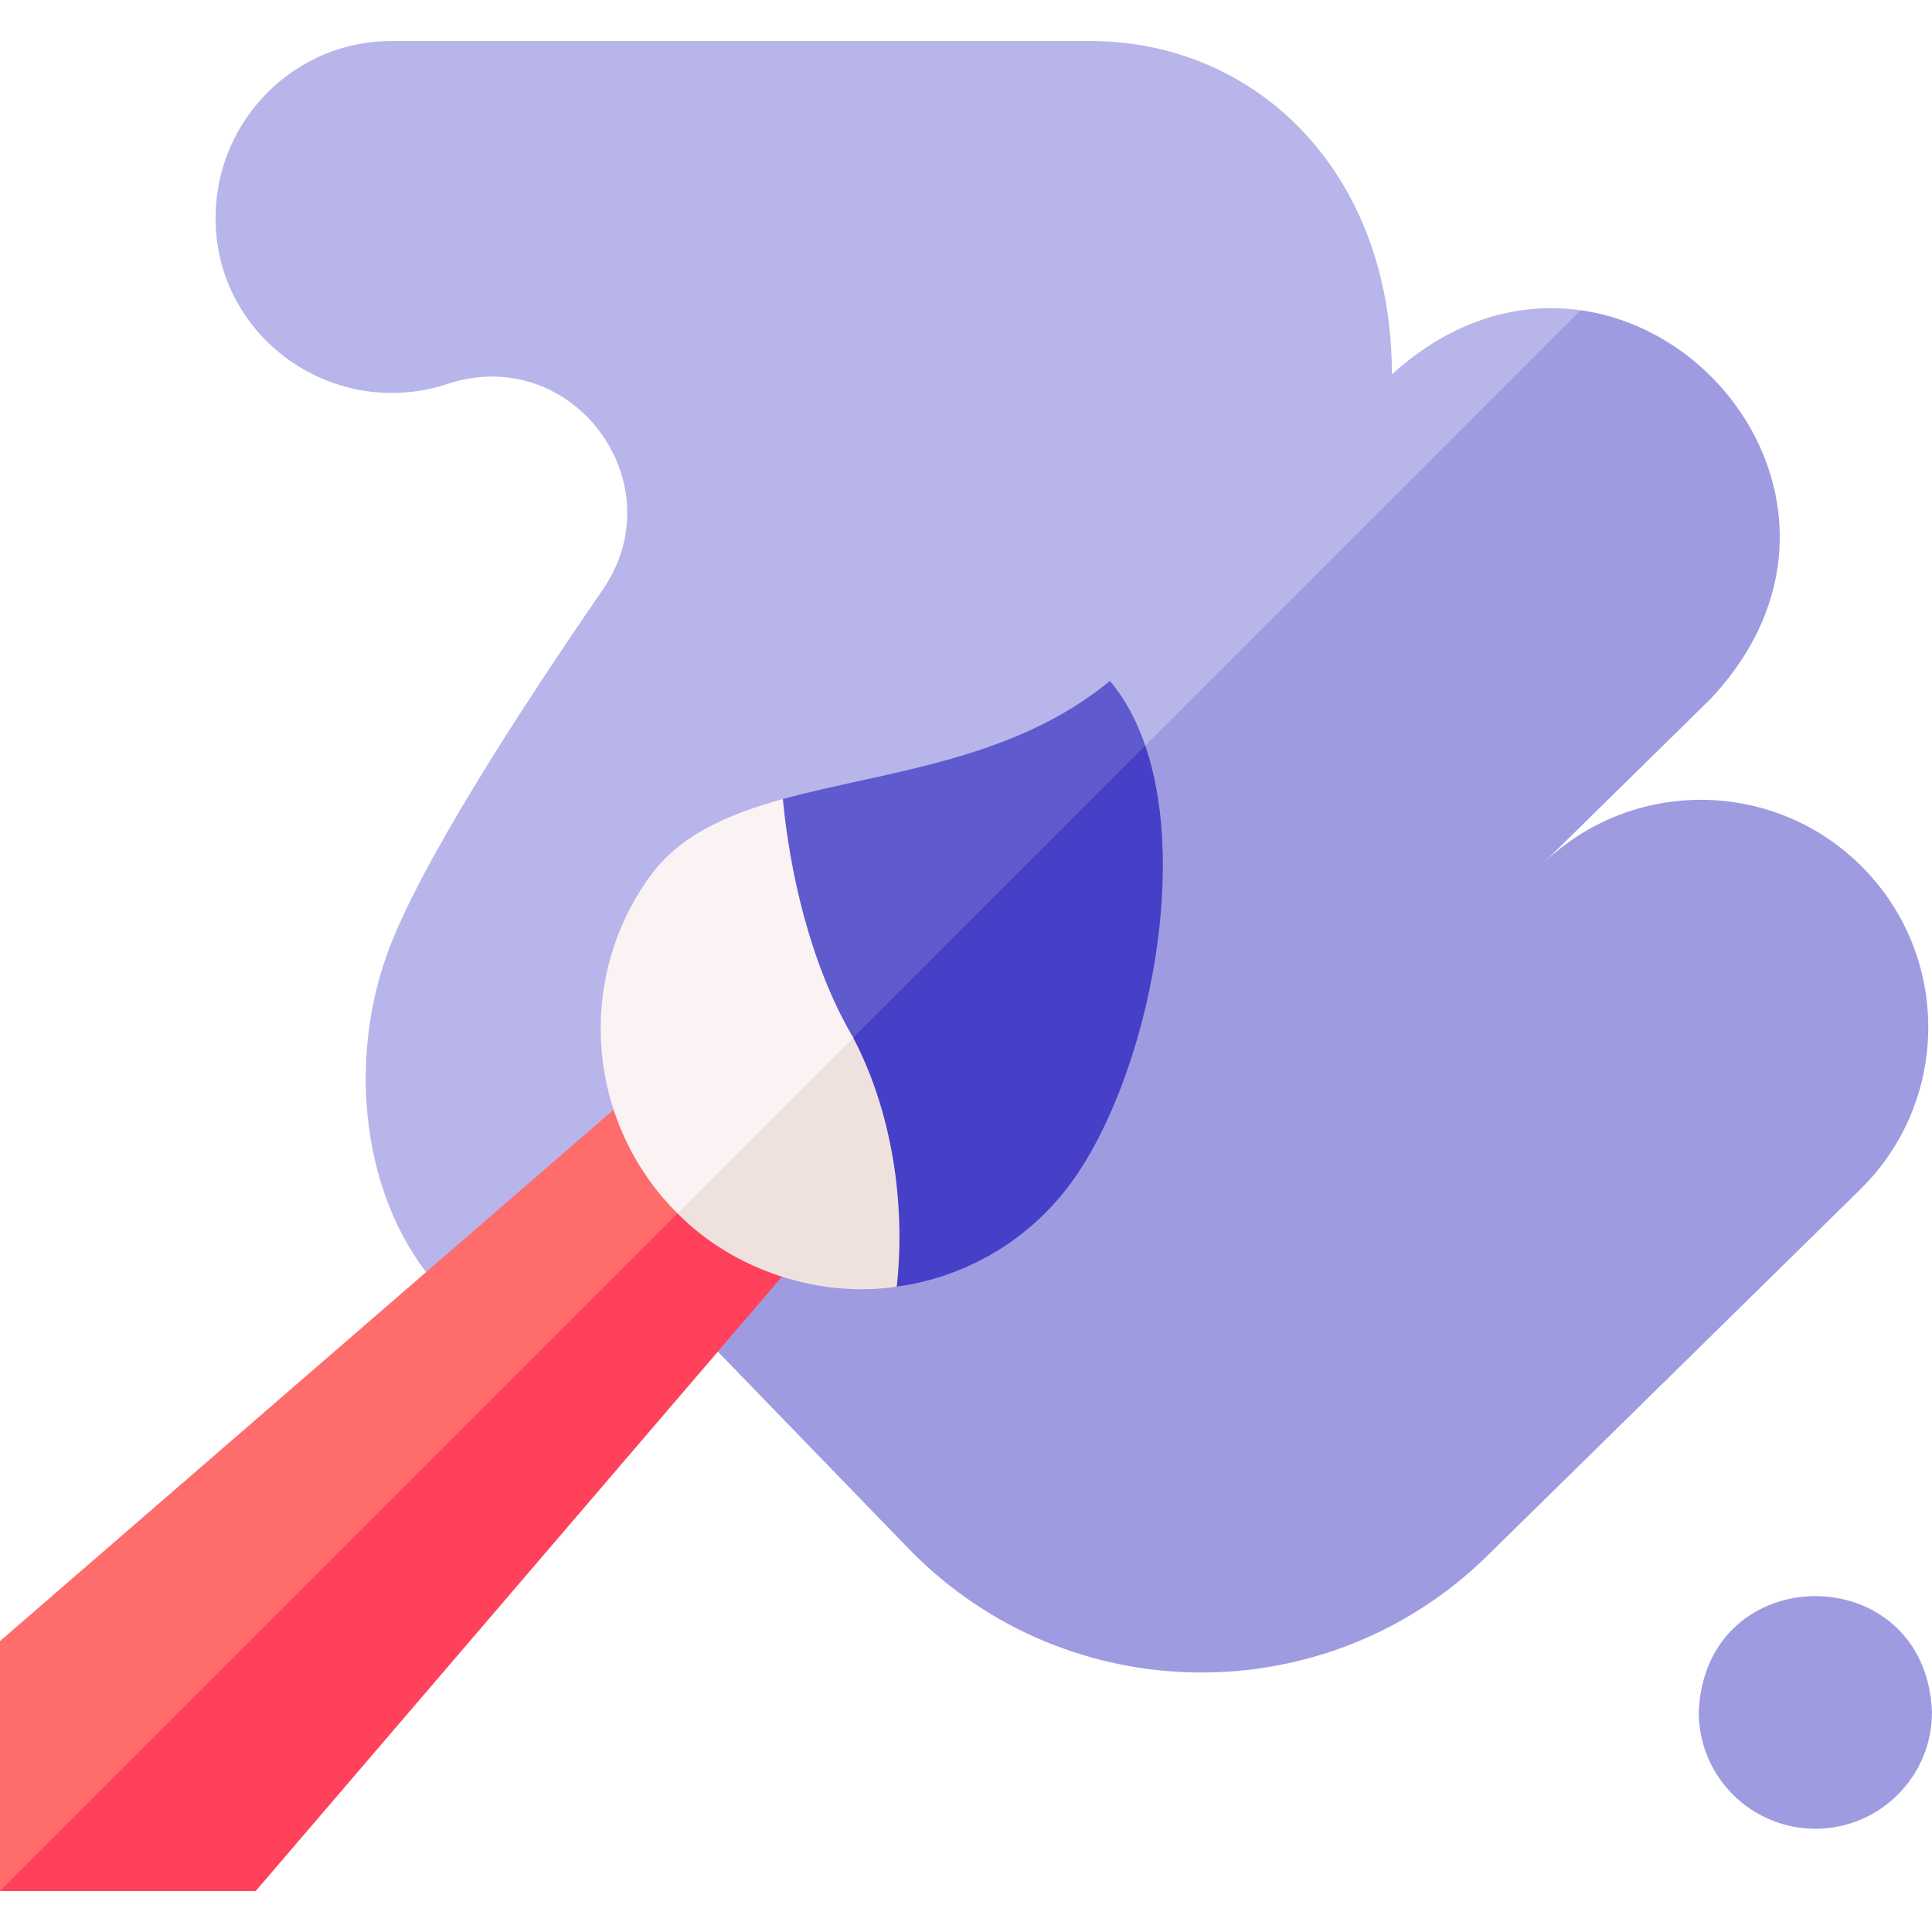
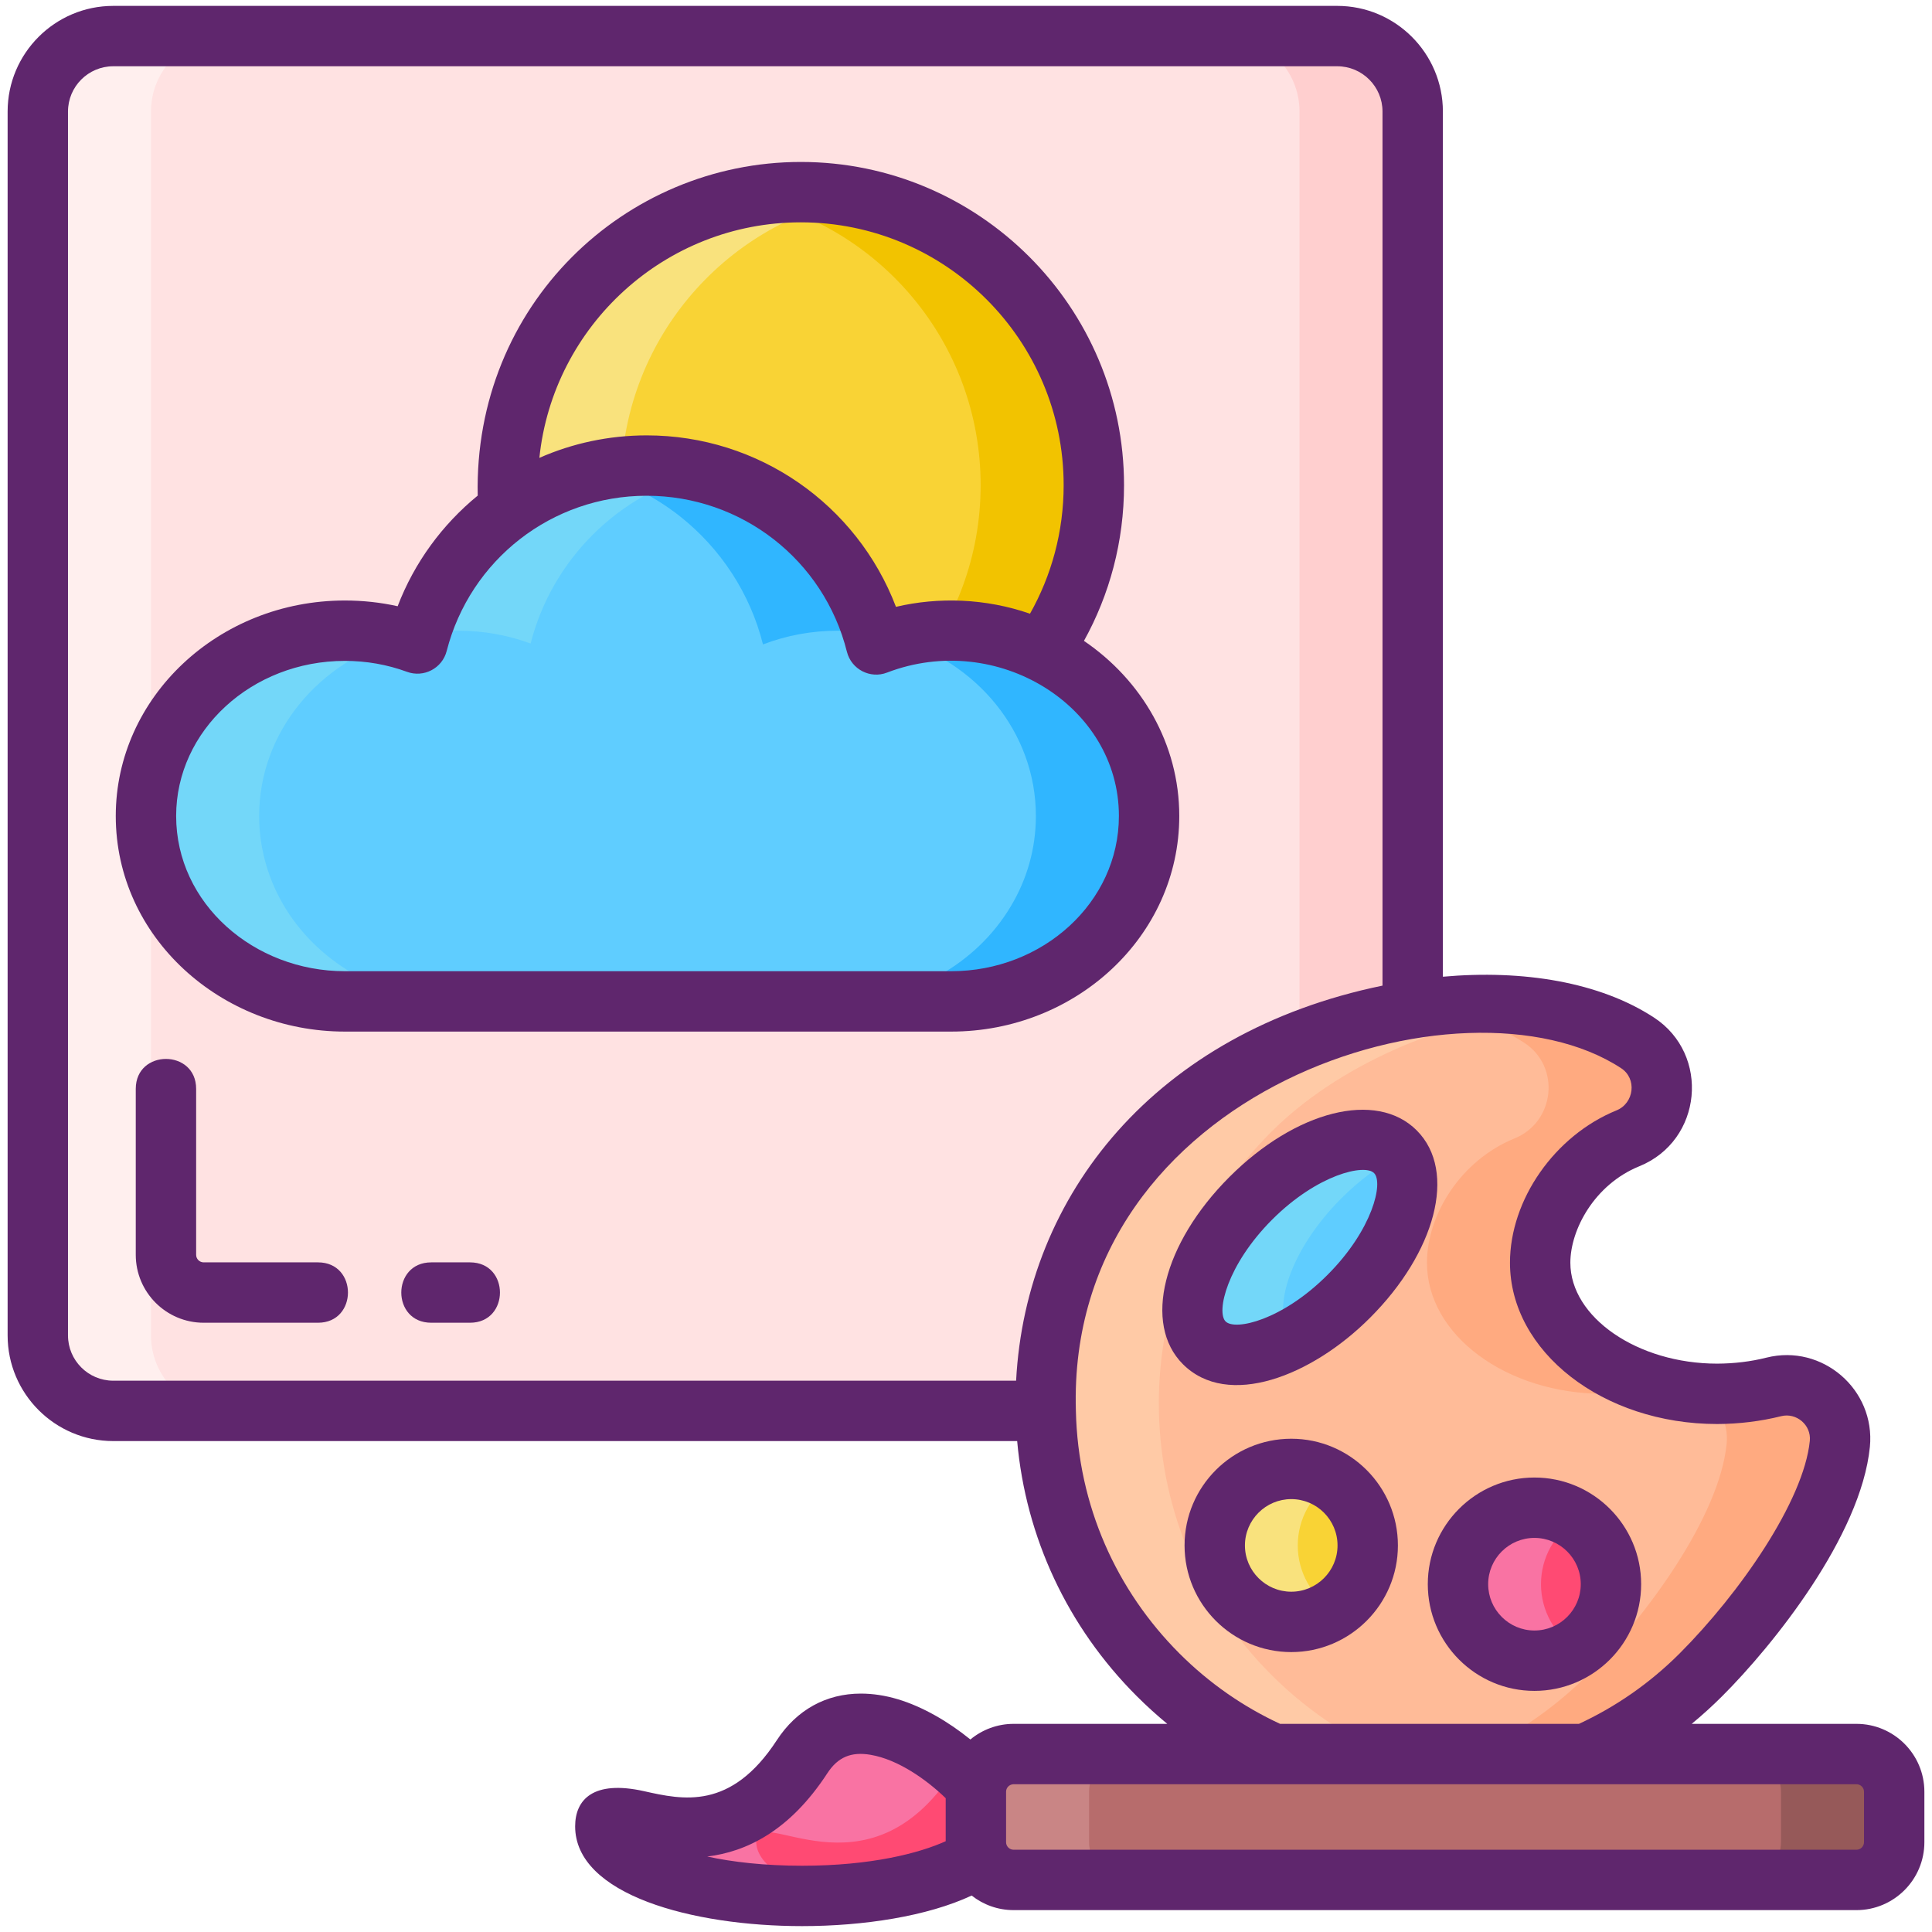
- <svg xmlns="http://www.w3.org/2000/svg" id="Capa_1" enable-background="new 0 0 497 497" height="512" viewBox="0 0 497 497" width="512">
-   <g>
-     <g>
-       <path d="m358.065 96.304c0-51.865-34.612-85.366-76.868-85.741h-180.213c-24.92-.221-45.301 20.122-45.522 45.042-.345 31.584 31.155 53.352 60.806 42.784 31.643-9.334 57.488 26.134 38.783 53.31-21.729 31.569-47.034 70.762-55.267 93.183-11.203 30.507-5.784 67.557 15.216 88.557l187.5-92.5 104.13-161.13c-15.644-2.204-32.858 2.238-48.565 16.495z" fill="#b7b5e9" />
-       <path d="m479.272 223.25c-22.642-23.047-59.681-23.376-82.728-.734l43.515-42.749c38.663-41.121 8.181-94.096-33.428-99.958l-249.5 249.5 8.87-.87 68.162 70.384c40.65 41.378 107.146 41.969 148.525 1.319l95.85-94.163c23.047-22.643 23.376-59.681.734-82.729z" fill="#9e9be1" />
-     </g>
-     <path d="m467 470.439c-16.569 0-30-13.431-30-30 1.58-39.794 58.426-39.783 60 0 0 16.568-13.431 30-30 30z" fill="#9e9be1" />
-     <g>
-       <path d="m204.856 324.094-42.511-42.511-162.345 140.585v64.271h65.76z" fill="#ff6c6c" />
-       <g>
-         <path d="m204.856 324.094-21.256-21.255-183.6 183.6h65.76z" fill="#ff415b" />
-       </g>
-       <g>
-         <path d="m227.688 250.265-26.301-44.705c-14.402 3.97-26.688 9.374-34.353 20.089-19.396 27.112-15.673 63.757 7.258 86.498l31.476-13.092z" fill="#fbf2f3" />
-         <path d="m219.487 266.951-45.196 45.196c14.673 14.889 36.811 21.801 56.403 18.835l23.306-37.543z" fill="#efe2de" />
-       </g>
-       <g>
-         <path d="m285.527 175.168c-25.119 20.723-58.093 23.211-84.14 30.392 1.714 18.01 6.756 42.036 18.1 61.391l46.385-29.414 28.747-45.717c-2.163-6.328-5.153-11.983-9.092-16.652z" fill="#5f5ace" />
-         <path d="m276.017 303.615c18.124-25.334 30.112-78.122 18.602-111.795l-75.132 75.132c11.28 21.561 13.194 46.139 11.208 64.031 17.585-2.434 34.177-11.79 45.322-27.368z" fill="#463fc7" />
-       </g>
-     </g>
+ <svg xmlns="http://www.w3.org/2000/svg" id="Icon_Set" enable-background="new 0 0 256 256" height="512" viewBox="0 0 256 256" width="512">
+   <path d="m177.188 186.951h-162.175c-5.523 0-10-4.477-10-10v-162.175c0-5.523 4.477-10 10-10h162.175c5.523 0 10 4.477 10 10v162.175c0 5.523-4.477 10-10 10z" fill="#ffe2e2" />
+   <path d="m187.19 14.78v162.17c0 5.52-4.48 10-10 10h-15c5.52 0 10-4.48 10-10v-162.17c0-5.53-4.48-10-10-10h15c5.52 0 10 4.47 10 10z" fill="#ffcfcf" />
+   <path d="m30.01 186.95h-15c-5.52 0-10-4.48-10-10v-162.17c0-5.53 4.48-10 10-10h15c-5.52 0-10 4.47-10 10v162.17c0 5.52 4.48 10 10 10z" fill="#ffefee" />
+   <circle cx="106.111" cy="64.285" fill="#f9d335" r="38.828" />
+   <path d="m144.94 64.29c0 21.44-17.39 38.82-38.83 38.82-2.57 0-5.08-.25-7.5-.73 17.86-3.49 31.33-19.22 31.33-38.09 0-18.88-13.47-34.61-31.33-38.1 2.42-.48 4.93-.73 7.5-.73 21.44 0 38.83 17.38 38.83 38.83z" fill="#f2c300" />
+   <path d="m113.61 102.38c-2.42.48-4.93.73-7.5.73-21.44 0-38.83-17.38-38.83-38.82 0-21.45 17.39-38.83 38.83-38.83 2.57 0 5.08.25 7.5.73-17.86 3.49-31.33 19.22-31.33 38.1 0 18.87 13.47 34.6 31.33 38.09z" fill="#f9e27d" />
+   <path d="m126.038 83.567c-3.519 0-6.869.645-9.935 1.821-.001 0-.002.001-.003.001-3.417-13.616-15.733-23.699-30.408-23.699-14.631 0-26.92 10.022-30.38 23.575-2.981-1.099-6.231-1.698-9.627-1.698-14.552 0-26.346 10.995-26.346 24.556 0 4.51 1.306 8.736 3.573 12.363 4.572 7.299 13.054 12.201 22.773 12.201h80.352c9.842 0 18.409-5.071 22.896-12.585 2.121-3.542 3.327-7.63 3.327-11.978.002-13.562-11.738-24.557-26.222-24.557z" fill="#5fcdff" />
+   <path d="m111.04 83.57c-3.52 0-6.87.64-9.94 1.82-1.71-6.81-5.64-12.73-10.98-16.96-3.46-2.73-7.5-4.75-11.92-5.83 2.4-.6 4.91-.91 7.49-.91 7.34 0 14.09 2.52 19.43 6.74 4.96 3.93 8.71 9.32 10.58 15.53-1.51-.26-3.07-.39-4.66-.39z" fill="#30b6ff" />
+   <path d="m152.26 108.12c0 4.35-1.2 8.44-3.33 11.98-4.48 7.52-13.05 12.59-22.89 12.59h-15c9.84 0 18.41-5.07 22.89-12.59 2.13-3.54 3.33-7.63 3.33-11.98 0-11.12-7.9-20.52-18.73-23.53 2.38-.67 4.9-1.02 7.51-1.02 14.48 0 26.22 10.99 26.22 24.55z" fill="#30b6ff" />
+   <path d="m60.69 132.69h-15c-9.72 0-18.21-4.9-22.78-12.2-2.26-3.63-3.57-7.86-3.57-12.37 0-13.56 11.79-24.55 26.35-24.55 2.6 0 5.11.35 7.49 1.01-10.9 3.01-18.84 12.41-18.84 23.54 0 4.51 1.31 8.74 3.57 12.37 4.57 7.3 13.06 12.2 22.78 12.2z" fill="#73d7f9" />
+   <path d="m85.69 61.69c2.59 0 5.1.31 7.51.91-11.2 2.74-20.04 11.5-22.89 22.67-2.98-1.1-6.23-1.7-9.62-1.7-1.72 0-3.4.15-5.03.45 3.87-12.92 15.85-22.33 30.03-22.33z" fill="#73d7f9" />
+   <path d="m216.976 138.177c4.834 3.157 4.075 10.483-1.273 12.659-7.148 2.908-11.621 10.127-11.624 16.484.005 9.586 10.507 17.366 23.46 17.366 2.627-.003 5.154-.324 7.512-.914 4.713-1.18 9.221 2.712 8.736 7.546-.969 9.651-10.585 22.782-18.4 30.597-19.863 19.863-52.071 19.863-71.934 0-19.868-19.868-19.863-52.071 0-71.934 15.699-15.7 47.476-22.284 63.523-11.804z" fill="#ffbb98" />
+   <ellipse cx="172.235" cy="165.27" fill="#5fcdff" rx="17.907" ry="9.183" transform="matrix(.707 -.707 .707 .707 -66.417 170.195)" />
+   <circle cx="171.099" cy="204.776" fill="#f9d335" r="10.135" />
+   <circle cx="203.323" cy="209.911" fill="#ff4a73" r="10.135" />
+   <path d="m106.279 232.771c7.864-12.063 26.074 4.131 26.074 9.227s-11.674 9.227-26.074 9.227-26.074-4.131-26.074-9.227 14.651 8.295 26.074-9.227z" fill="#ff4a73" />
+   <path d="m201.98 138.18c-3.61-2.36-8.02-3.85-12.86-4.57 10.53-1.37 20.74-.08 27.86 4.57 4.83 3.15 4.07 10.48-1.28 12.66-7.14 2.9-11.62 10.12-11.62 16.48 0 7.65 6.68 14.14 15.95 16.45-2.35.59-4.87.91-7.49.92-12.95 0-23.46-7.78-23.46-17.37 0-6.36 4.48-13.58 11.62-16.48 5.35-2.18 6.11-9.51 1.28-12.66z" fill="#ffaa80" />
+   <path d="m243.79 191.32c-.97 9.65-10.59 22.78-18.4 30.59-11.85 11.85-28.08 16.63-43.47 14.35 10.42-1.55 20.45-6.33 28.47-14.35 7.81-7.81 17.43-20.94 18.4-30.59.28-2.85-1.16-5.36-3.36-6.7.69.05 1.4.07 2.11.07 2.63-.01 5.15-.33 7.51-.92 4.71-1.18 9.22 2.71 8.74 7.55z" fill="#ffaa80" />
+   <path d="m168.45 149.98c-19.86 19.86-19.87 52.07 0 71.93 8.02 8.02 18.05 12.8 28.47 14.35-15.39 2.28-31.62-2.5-43.47-14.35-19.87-19.86-19.86-52.07 0-71.93 12.17-12.17 33.99-18.86 50.67-16.37-13.22 1.72-26.93 7.63-35.67 16.37z" fill="#ffcaa6" />
+   <path d="m177.74 158.78c-6.69 6.69-9.5 14.83-6.59 18.65-4.77 2.48-9.24 2.84-11.58.5-3.58-3.58-.82-12.16 6.17-19.15 6.99-7 15.57-9.76 19.16-6.17.16.16.3.32.42.5-2.53 1.32-5.15 3.24-7.58 5.67z" fill="#73d7f9" />
+   <path d="m176.6 213.28c-1.58 1.04-3.47 1.63-5.5 1.63-5.6 0-10.14-4.54-10.14-10.13 0-5.6 4.54-10.14 10.14-10.14 2.03 0 3.92.6 5.5 1.63-2.79 1.8-4.64 4.94-4.64 8.51s1.85 6.71 4.64 8.5z" fill="#f9e27d" />
+   <path d="m208.83 218.42c-1.58 1.04-3.48 1.63-5.51 1.63-5.59 0-10.13-4.54-10.13-10.14s4.54-10.13 10.13-10.13c2.03 0 3.93.59 5.51 1.62-2.79 1.8-4.64 4.94-4.64 8.51s1.85 6.71 4.64 8.51z" fill="#f973a3" />
+   <path d="m250.987 237.415v6.683c0 2.761-2.239 5-5 5h-111.675c-2.761 0-5-2.239-5-5v-6.683c0-2.761 2.239-5 5-5h111.676c2.761 0 4.999 2.239 4.999 5z" fill="#b76c6c" />
+   <path d="m250.99 237.42v6.68c0 2.76-2.24 5-5 5h-15c2.76 0 5-2.24 5-5v-6.68c0-2.77-2.24-5-5-5h15c2.76 0 5 2.23 5 5z" fill="#965959" />
+   <path d="m149.31 249.1h-15c-2.76 0-5-2.24-5-5v-6.68c0-2.77 2.24-5 5-5h15c-2.76 0-5 2.23-5 5v6.68c0 2.76 2.24 5 5 5z" fill="#c98585" />
+   <path d="m126.73 234.13c-.16.2-.3.42-.45.64-11.42 17.52-26.08 4.13-26.08 9.23 0 2.87 3.72 5.44 9.54 7.13-1.13.06-2.29.09-3.46.09-14.4 0-26.08-4.13-26.08-9.22 0-5.1 14.66 8.29 26.08-9.23 5.07-7.77 14.43-3.81 20.45 1.36z" fill="#f973a3" />
+   <g fill="#5f266d">
+     <path d="m181.56 174.59c8.552-8.552 11.626-19.344 6.16-24.81-5.347-5.351-16.039-2.602-24.81 6.17-8.83 8.83-11.48 19.5-6.17 24.81 5.938 5.938 17.059 1.618 24.82-6.17zm.51-19.15c1.26 1.25-.17 7.49-6.17 13.49-6 6.01-12.24 7.43-13.5 6.17-1.26-1.25.17-7.49 6.17-13.5 6.02-6.007 12.246-7.414 13.5-6.16z" />
+     <path d="m171.1 190.64c-7.778 0-14.14 6.323-14.14 14.14 0 7.79 6.34 14.13 14.14 14.13 7.79 0 14.13-6.34 14.13-14.13 0-7.794-6.336-14.14-14.13-14.14zm0 20.27c-3.38 0-6.14-2.75-6.14-6.13 0-3.39 2.76-6.14 6.14-6.14s6.13 2.75 6.13 6.14c0 3.38-2.75 6.13-6.13 6.13z" />
+     <path d="m203.32 224.05c7.8 0 14.14-6.34 14.14-14.14 0-7.79-6.34-14.13-14.14-14.13-7.79 0-14.13 6.34-14.13 14.13 0 7.8 6.34 14.14 14.13 14.14zm0-20.27c3.39 0 6.14 2.75 6.14 6.13s-2.75 6.14-6.14 6.14c-3.38 0-6.13-2.76-6.13-6.14s2.75-6.13 6.13-6.13z" />
+     <path d="m156.26 108.12c0-9.54-4.99-18.01-12.63-23.2 3.39-6.12 5.31-13.15 5.31-20.63 0-23.62-19.21-42.83-42.83-42.83-23.338 0-43.359 18.974-42.81 44.21-4.68 3.83-8.38 8.84-10.61 14.66-2.28-.51-4.62-.76-7-.76-16.74 0-30.35 12.81-30.35 28.55 0 16.137 14.015 28.57 30.35 28.57h80.35c16.472 0 30.22-12.594 30.22-28.57zm-30.22 20.57h-80.35c-12.035 0-22.35-8.947-22.35-20.57 0-11.33 10.02-20.55 22.35-20.55 2.85 0 5.63.49 8.24 1.45 2.203.81 4.668-.445 5.26-2.77 3.107-12.072 13.922-20.56 26.5-20.56 12.57 0 23.48 8.5 26.53 20.67.601 2.364 3.119 3.619 5.32 2.76 14.579-5.582 30.72 4.393 30.72 19 0 11.471-10.092 20.57-22.22 20.57zm-19.93-99.23c19.2 0 34.83 15.62 34.83 34.83 0 6.18-1.62 11.99-4.46 17.03-5.9-2.045-12.146-2.231-17.76-.91-5.17-13.56-18.2-22.72-33.03-22.72-5.02 0-9.84 1.05-14.22 2.98 1.81-17.51 16.66-31.21 34.64-31.21z" />
+     <path d="m42.14 167.27h-15.15c-.55 0-1-.45-1-1v-21.99c0-5.285-8-5.293-8 0v21.99c0 4.96 4.03 9 9 9h15.15c5.285 0 5.293-8 0-8z" />
+     <path d="m62.28 167.27h-5.14c-5.285 0-5.293 8 0 8h5.14c5.285 0 5.293-8 0-8z" />
+     <path d="m245.99 228.42h-21.83c1.4-1.16 2.75-2.38 4.05-3.68 6.71-6.7 18.37-21.2 19.56-33.02.746-7.614-6.318-13.673-13.69-11.83-2.1.53-4.3.79-6.54.8-10.55 0-19.46-6.13-19.46-13.37 0-4.39 3.2-10.37 9.13-12.78 8.392-3.405 9.429-14.827 1.95-19.71-7.19-4.7-17.33-6.36-27.97-5.41v-114.64c0-7.72-6.28-14-14-14h-162.18c-7.72 0-14 6.28-14 14v162.17c0 7.72 6.28 14 14 14h119.77c1.14 12.76 6.67 24.62 15.84 33.79 1.3 1.3 2.65 2.52 4.05 3.68h-20.36c-2.17 0-4.17.78-5.73 2.07-2.93-2.38-6.35-4.36-9.64-5.34-1.68-.5-3.31-.74-4.87-.74-4.58 0-8.5 2.13-11.14 6.18-6.08 9.32-12.46 7.9-17.59 6.75-6.709-1.499-9.13 1.1-9.13 4.66 0 9.08 15.58 13.22 30.07 13.22 8.13 0 16.6-1.3 22.47-4.05 1.53 1.21 3.46 1.93 5.56 1.93h111.68c4.96 0 9-4.04 9-9v-6.68c0-4.97-4.04-9-9-9zm1 15.68c0 .55-.45 1-1 1h-110.31-1.37c-.55 0-1-.45-1-1v-6.68c0-.52.39-.93.88-.99.04-.01.08-.01.12-.01h111.68c.55 0 1 .44 1 1zm-140.71 3.12c-5.04 0-9.24-.5-12.57-1.22 5.08-.62 10.86-3.28 15.92-11.04 1.38-2.12 3.14-2.88 5.72-2.44 3.63.61 7.41 3.28 9.96 5.75v5.7c-3.49 1.58-9.87 3.25-19.03 3.25zm36.28-60.27c-1.296-42.727 51.433-59.018 72.23-45.42 2.152 1.394 1.743 4.644-.59 5.6-8.18 3.33-14.12 11.82-14.12 20.19 0 11.78 12.32 21.37 27.46 21.37 2.9-.01 5.75-.36 8.48-1.04 2.013-.499 3.998 1.17 3.79 3.27-.8 7.97-9.29 20.2-17.25 28.17-3.98 3.98-8.51 7.09-13.34 9.33h-39.6c-4.83-2.24-9.36-5.35-13.34-9.33-8.316-8.327-13.438-19.544-13.72-32.14zm-127.55-4c-3.31 0-6-2.69-6-6v-162.17c0-3.31 2.69-6 6-6h162.18c3.31 0 6 2.69 6 6v115.82c-30.094 6.186-47.258 27.732-48.55 52.35z" />
  </g>
</svg>
